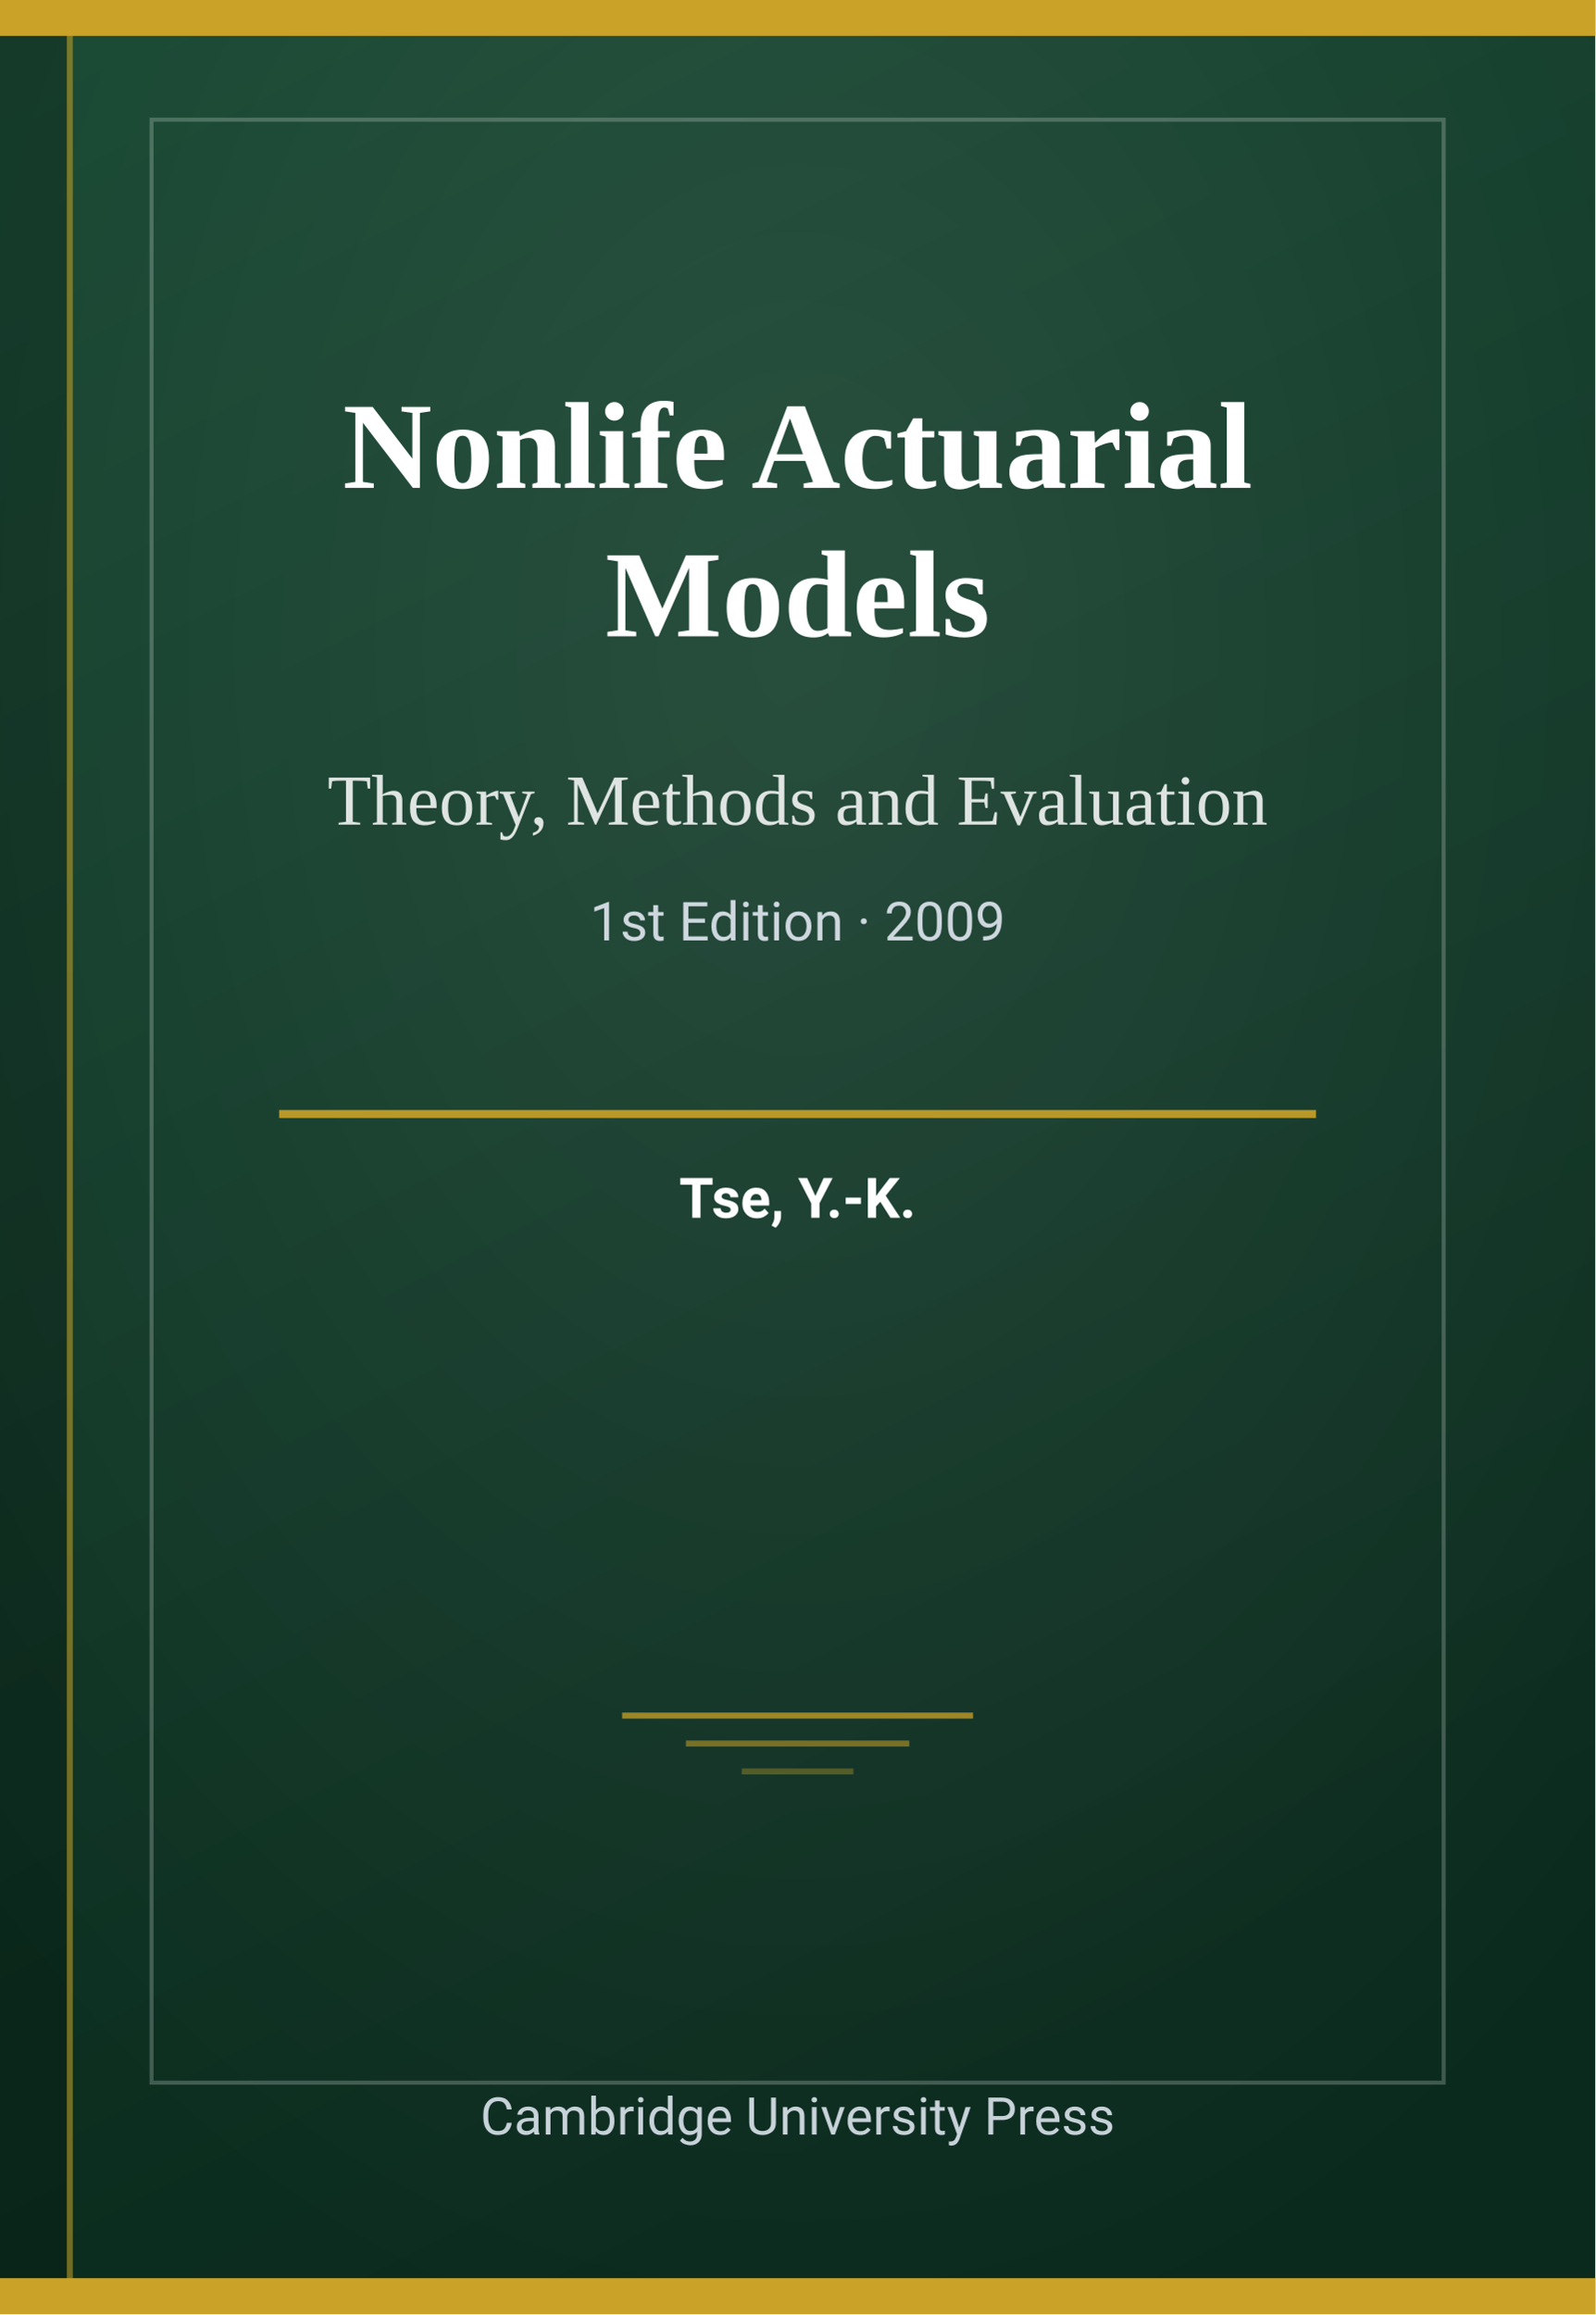
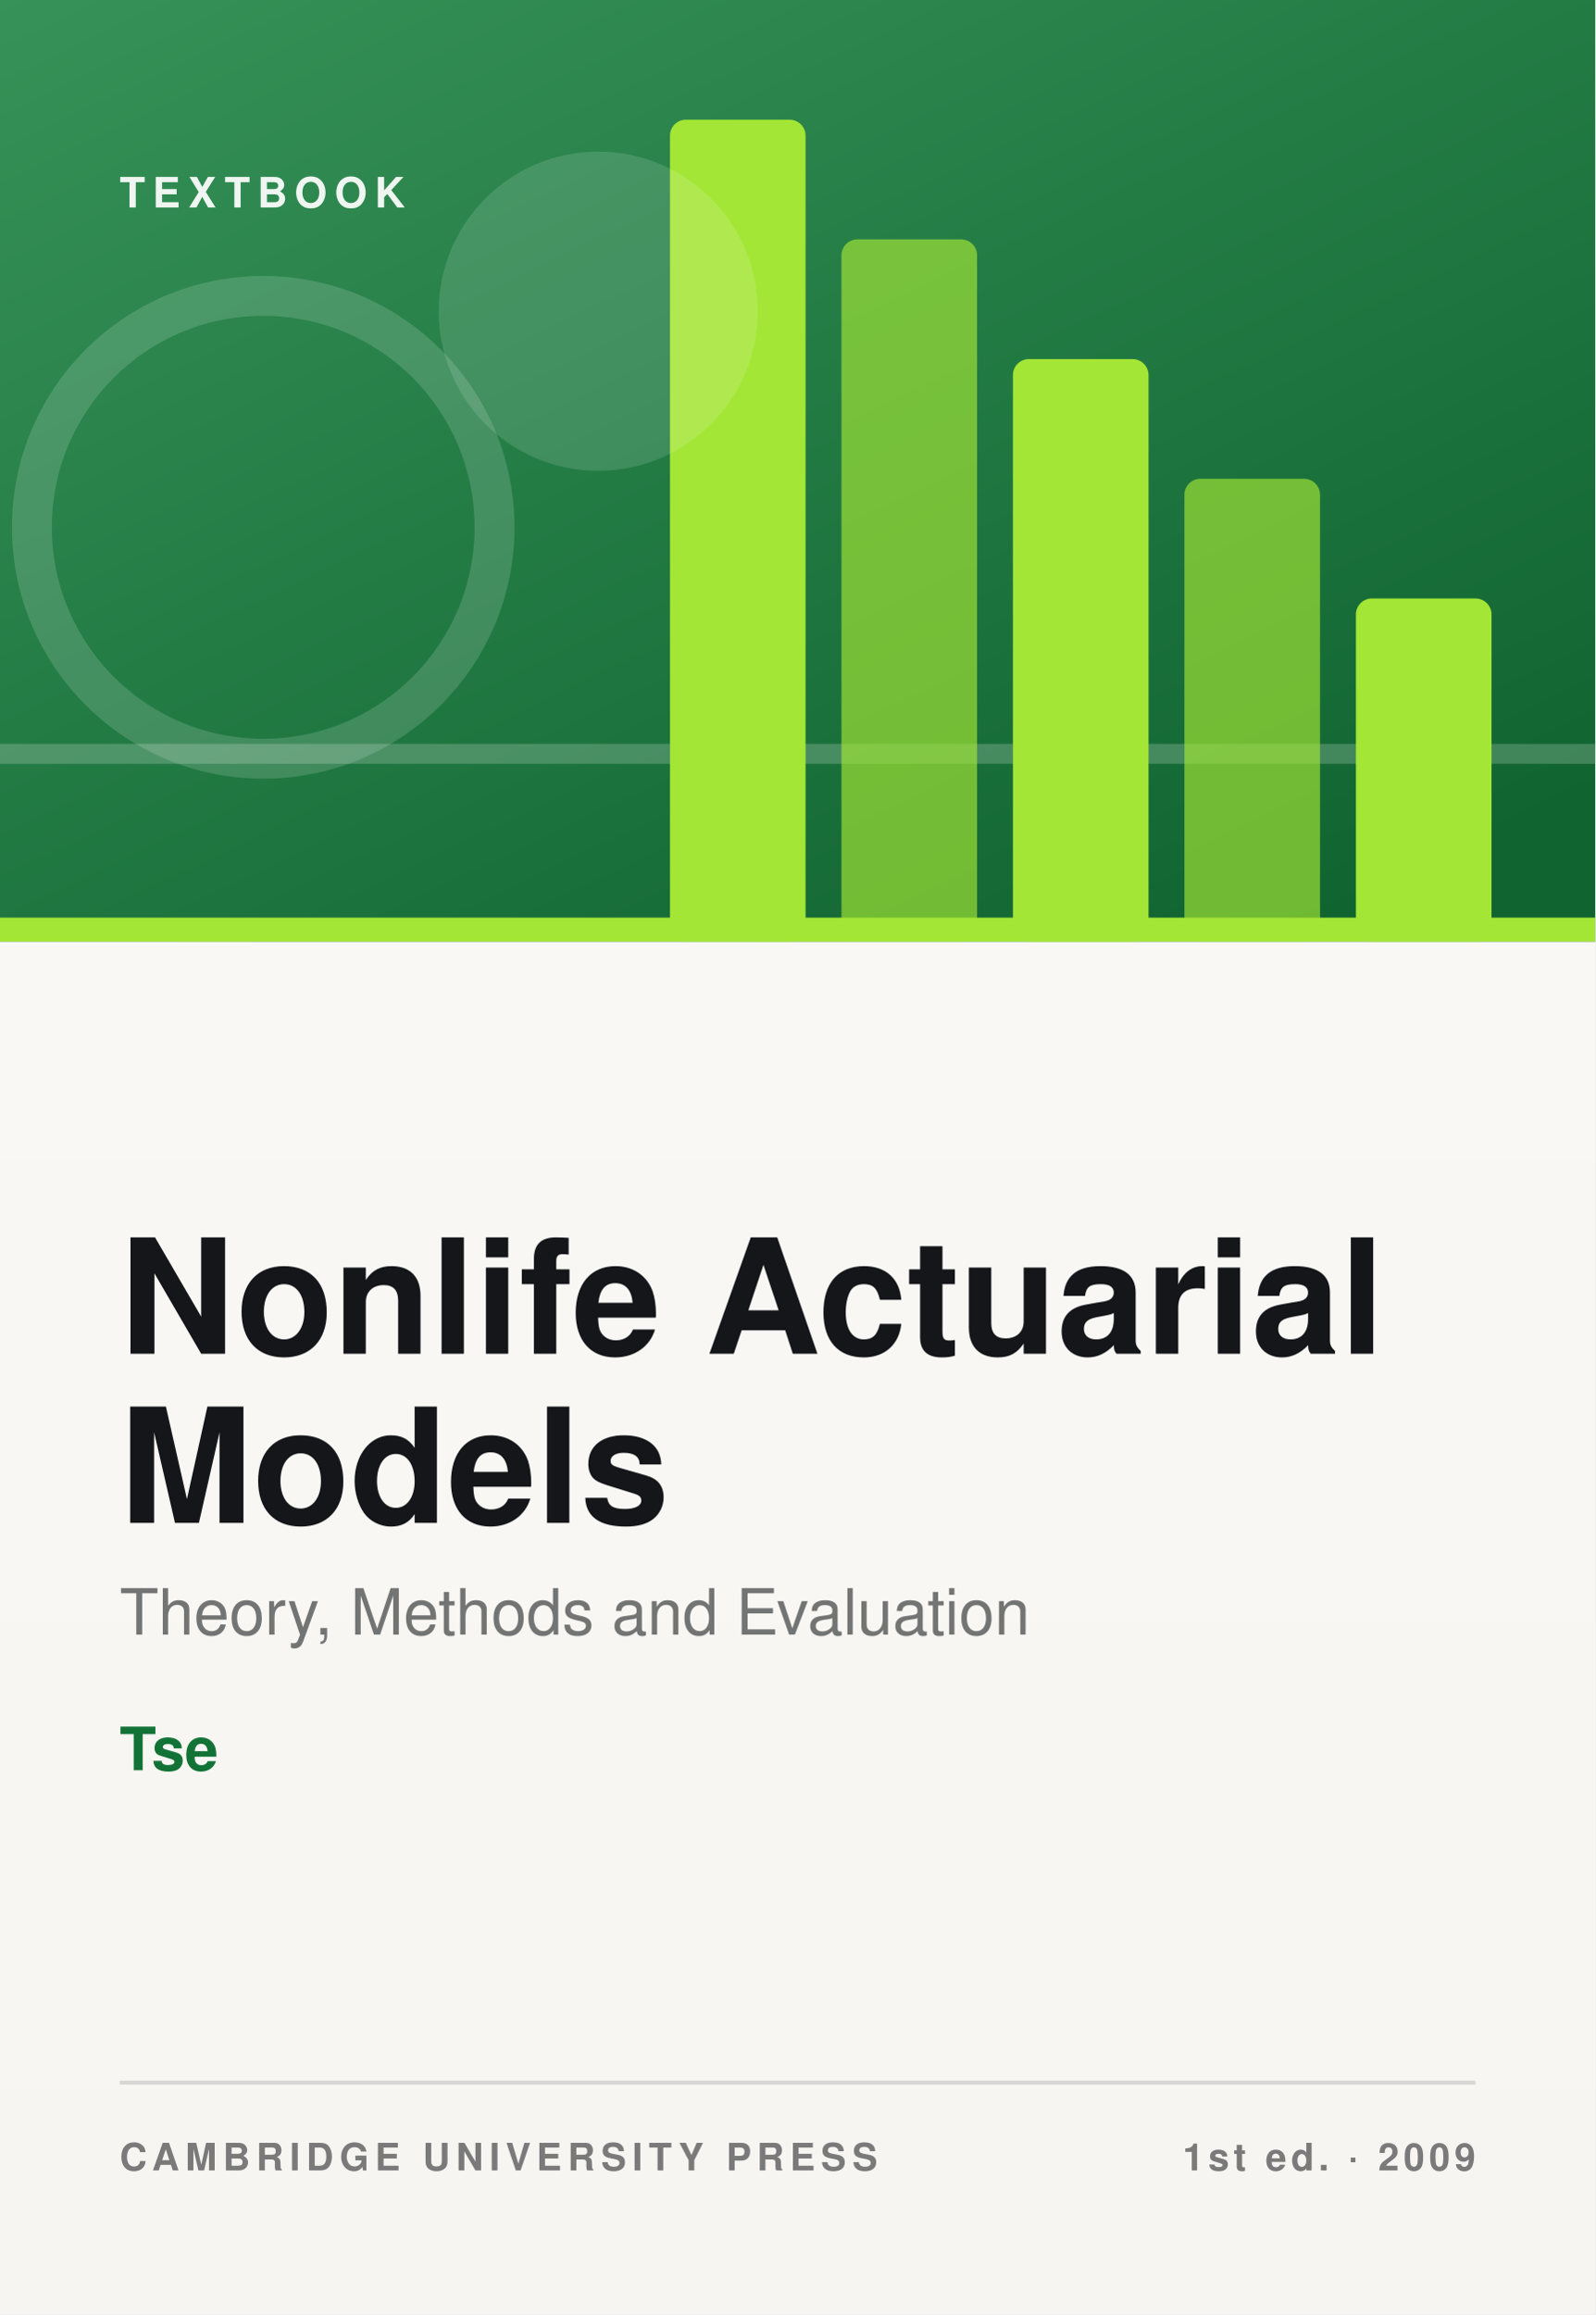
- <svg xmlns="http://www.w3.org/2000/svg" viewBox="0 0 400 580" width="400" height="580" role="img" aria-label="Cover of Nonlife Actuarial Models: Theory, Methods and Evaluation — Tse, Y.-K. — 2009">
+ <svg xmlns="http://www.w3.org/2000/svg" viewBox="0 0 400 580" width="400" height="580" role="img" aria-label="Cover of Nonlife Actuarial Models — Tse — 2009">
  <defs>
-     <linearGradient id="field" x1="0" y1="0" x2="0.35" y2="1">
-       <stop offset="0" stop-color="#14452f" />
-       <stop offset="1" stop-color="#0a2a1d" />
+     <linearGradient id="band-66c33d0" x1="0" y1="0" x2="0.8" y2="1">
+       <stop offset="0" stop-color="#369258" />
+       <stop offset="1" stop-color="#106430" />
    </linearGradient>
-     <radialGradient id="glow" cx="0.5" cy="0.28" r="0.75">
-       <stop offset="0" stop-color="#ffffff" stop-opacity="0.10" />
-       <stop offset="1" stop-color="#ffffff" stop-opacity="0" />
-     </radialGradient>
+     <linearGradient id="paper-66c33d0" x1="0" y1="0" x2="0" y2="1">
+       <stop offset="0" stop-color="#fbfaf7" />
+       <stop offset="1" stop-color="#f6f5f1" />
+     </linearGradient>
+     <clipPath id="crop-66c33d0">
+       <rect x="0" y="0" width="400" height="236" />
+     </clipPath>
  </defs>
-   <rect x="0" y="0" width="400" height="580" fill="url(#field)" />
-   <rect x="0" y="0" width="400" height="580" fill="url(#glow)" />
-   <rect x="0" y="0" width="17" height="580" fill="#000000" opacity="0.2" />
-   <line x1="17.5" y1="0" x2="17.5" y2="580" stroke="#c9a227" stroke-width="1.5" opacity="0.55" />
-   <rect x="0" y="0" width="400" height="9" fill="#c9a227" />
-   <rect x="0" y="571" width="400" height="9" fill="#c9a227" />
-   <rect x="38" y="30" width="324" height="492" fill="none" stroke="#ffffff" stroke-width="1" opacity="0.22" />
-   <text x="200" y="122.28" font-family="Georgia, 'Times New Roman', Times, serif" font-size="31" font-weight="bold" fill="#ffffff" text-anchor="middle">Nonlife Actuarial</text>
-   <text x="200" y="159.48" font-family="Georgia, 'Times New Roman', Times, serif" font-size="31" font-weight="bold" fill="#ffffff" text-anchor="middle">Models</text>
-   <text x="200" y="206.68" font-family="Georgia, 'Times New Roman', Times, serif" font-size="18" font-weight="normal" fill="#ffffff" text-anchor="middle" opacity="0.85">Theory, Methods and Evaluation</text>
-   <text x="200" y="235.72" font-family="-apple-system, BlinkMacSystemFont, 'Segoe UI', Roboto, 'Helvetica Neue', Arial, sans-serif" font-size="13.5" font-weight="normal" fill="#dbe3ec" text-anchor="middle" opacity="0.92">1st Edition · 2009</text>
-   <line x1="70" y1="279.22" x2="330" y2="279.22" stroke="#c9a227" stroke-width="2" opacity="0.9" />
-   <text x="200" y="305.22" font-family="-apple-system, BlinkMacSystemFont, 'Segoe UI', Roboto, 'Helvetica Neue', Arial, sans-serif" font-size="14" font-weight="bold" fill="#ffffff" text-anchor="middle">Tse, Y.-K.</text>
-   <line x1="156" y1="430" x2="244" y2="430" stroke="#c9a227" stroke-width="1.5" opacity="0.75" />
-   <line x1="172" y1="437" x2="228" y2="437" stroke="#c9a227" stroke-width="1.5" opacity="0.55" />
-   <line x1="186" y1="444" x2="214" y2="444" stroke="#c9a227" stroke-width="1.5" opacity="0.35" />
-   <text x="200" y="535" font-family="-apple-system, BlinkMacSystemFont, 'Segoe UI', Roboto, 'Helvetica Neue', Arial, sans-serif" font-size="13" font-weight="normal" fill="#dbe3ec" text-anchor="middle" opacity="0.9">Cambridge University Press</text>
+   <rect x="0" y="0" width="400" height="580" fill="url(#paper-66c33d0)" />
+   <g clip-path="url(#crop-66c33d0)">
+     <rect x="0" y="0" width="400" height="236" fill="url(#band-66c33d0)" />
+     <circle cx="66" cy="132.16" r="58" fill="none" stroke="#ffffff" stroke-width="10" opacity="0.15" />
+     <rect x="0" y="186.44" width="400" height="5" fill="#ffffff" opacity="0.2" />
+     <rect x="168" y="30" width="34" height="206" fill="#a3e635" rx="4" />
+     <rect x="211" y="60" width="34" height="176" fill="#a3e635" opacity="0.66" rx="4" />
+     <rect x="254" y="90" width="34" height="146" fill="#a3e635" rx="4" />
+     <rect x="297" y="120" width="34" height="116" fill="#a3e635" opacity="0.66" rx="4" />
+     <rect x="340" y="150" width="34" height="86" fill="#a3e635" rx="4" />
+     <circle cx="150" cy="78" r="40" fill="#ffffff" opacity="0.13" />
+   </g>
+   <rect x="0" y="230" width="400" height="6" fill="#a3e635" />
+   <text x="30" y="52" font-family="'Helvetica Neue', Helvetica, Arial, sans-serif" font-size="10.5" font-weight="700" fill="#ffffff" text-anchor="start" letter-spacing="1.9" opacity="0.92">TEXTBOOK</text>
+   <text x="30" y="339.3" font-family="'Helvetica Neue', Helvetica, Arial, sans-serif" font-size="40" font-weight="700" fill="#14161a" text-anchor="start">Nonlife Actuarial</text>
+   <text x="30" y="381.7" font-family="'Helvetica Neue', Helvetica, Arial, sans-serif" font-size="40" font-weight="700" fill="#14161a" text-anchor="start">Models</text>
+   <text x="30" y="409.7" font-family="'Helvetica Neue', Helvetica, Arial, sans-serif" font-size="16" font-weight="400" fill="#737474" text-anchor="start">Theory, Methods and Evaluation</text>
+   <text x="30" y="443.7" font-family="'Helvetica Neue', Helvetica, Arial, sans-serif" font-size="15" font-weight="600" fill="#137337" text-anchor="start">Tse</text>
+   <line x1="30" y1="522" x2="370" y2="522" stroke="#14161a" stroke-width="1" opacity="0.14" />
+   <text x="30" y="544" font-family="'Helvetica Neue', Helvetica, Arial, sans-serif" font-size="9.5" font-weight="700" fill="#7a7a7b" text-anchor="start" letter-spacing="1.5">CAMBRIDGE UNIVERSITY PRESS</text>
+   <text x="370" y="544" font-family="'Helvetica Neue', Helvetica, Arial, sans-serif" font-size="9.5" font-weight="600" fill="#7a7a7b" text-anchor="end" letter-spacing="1.1">1st ed. · 2009</text>
</svg>
